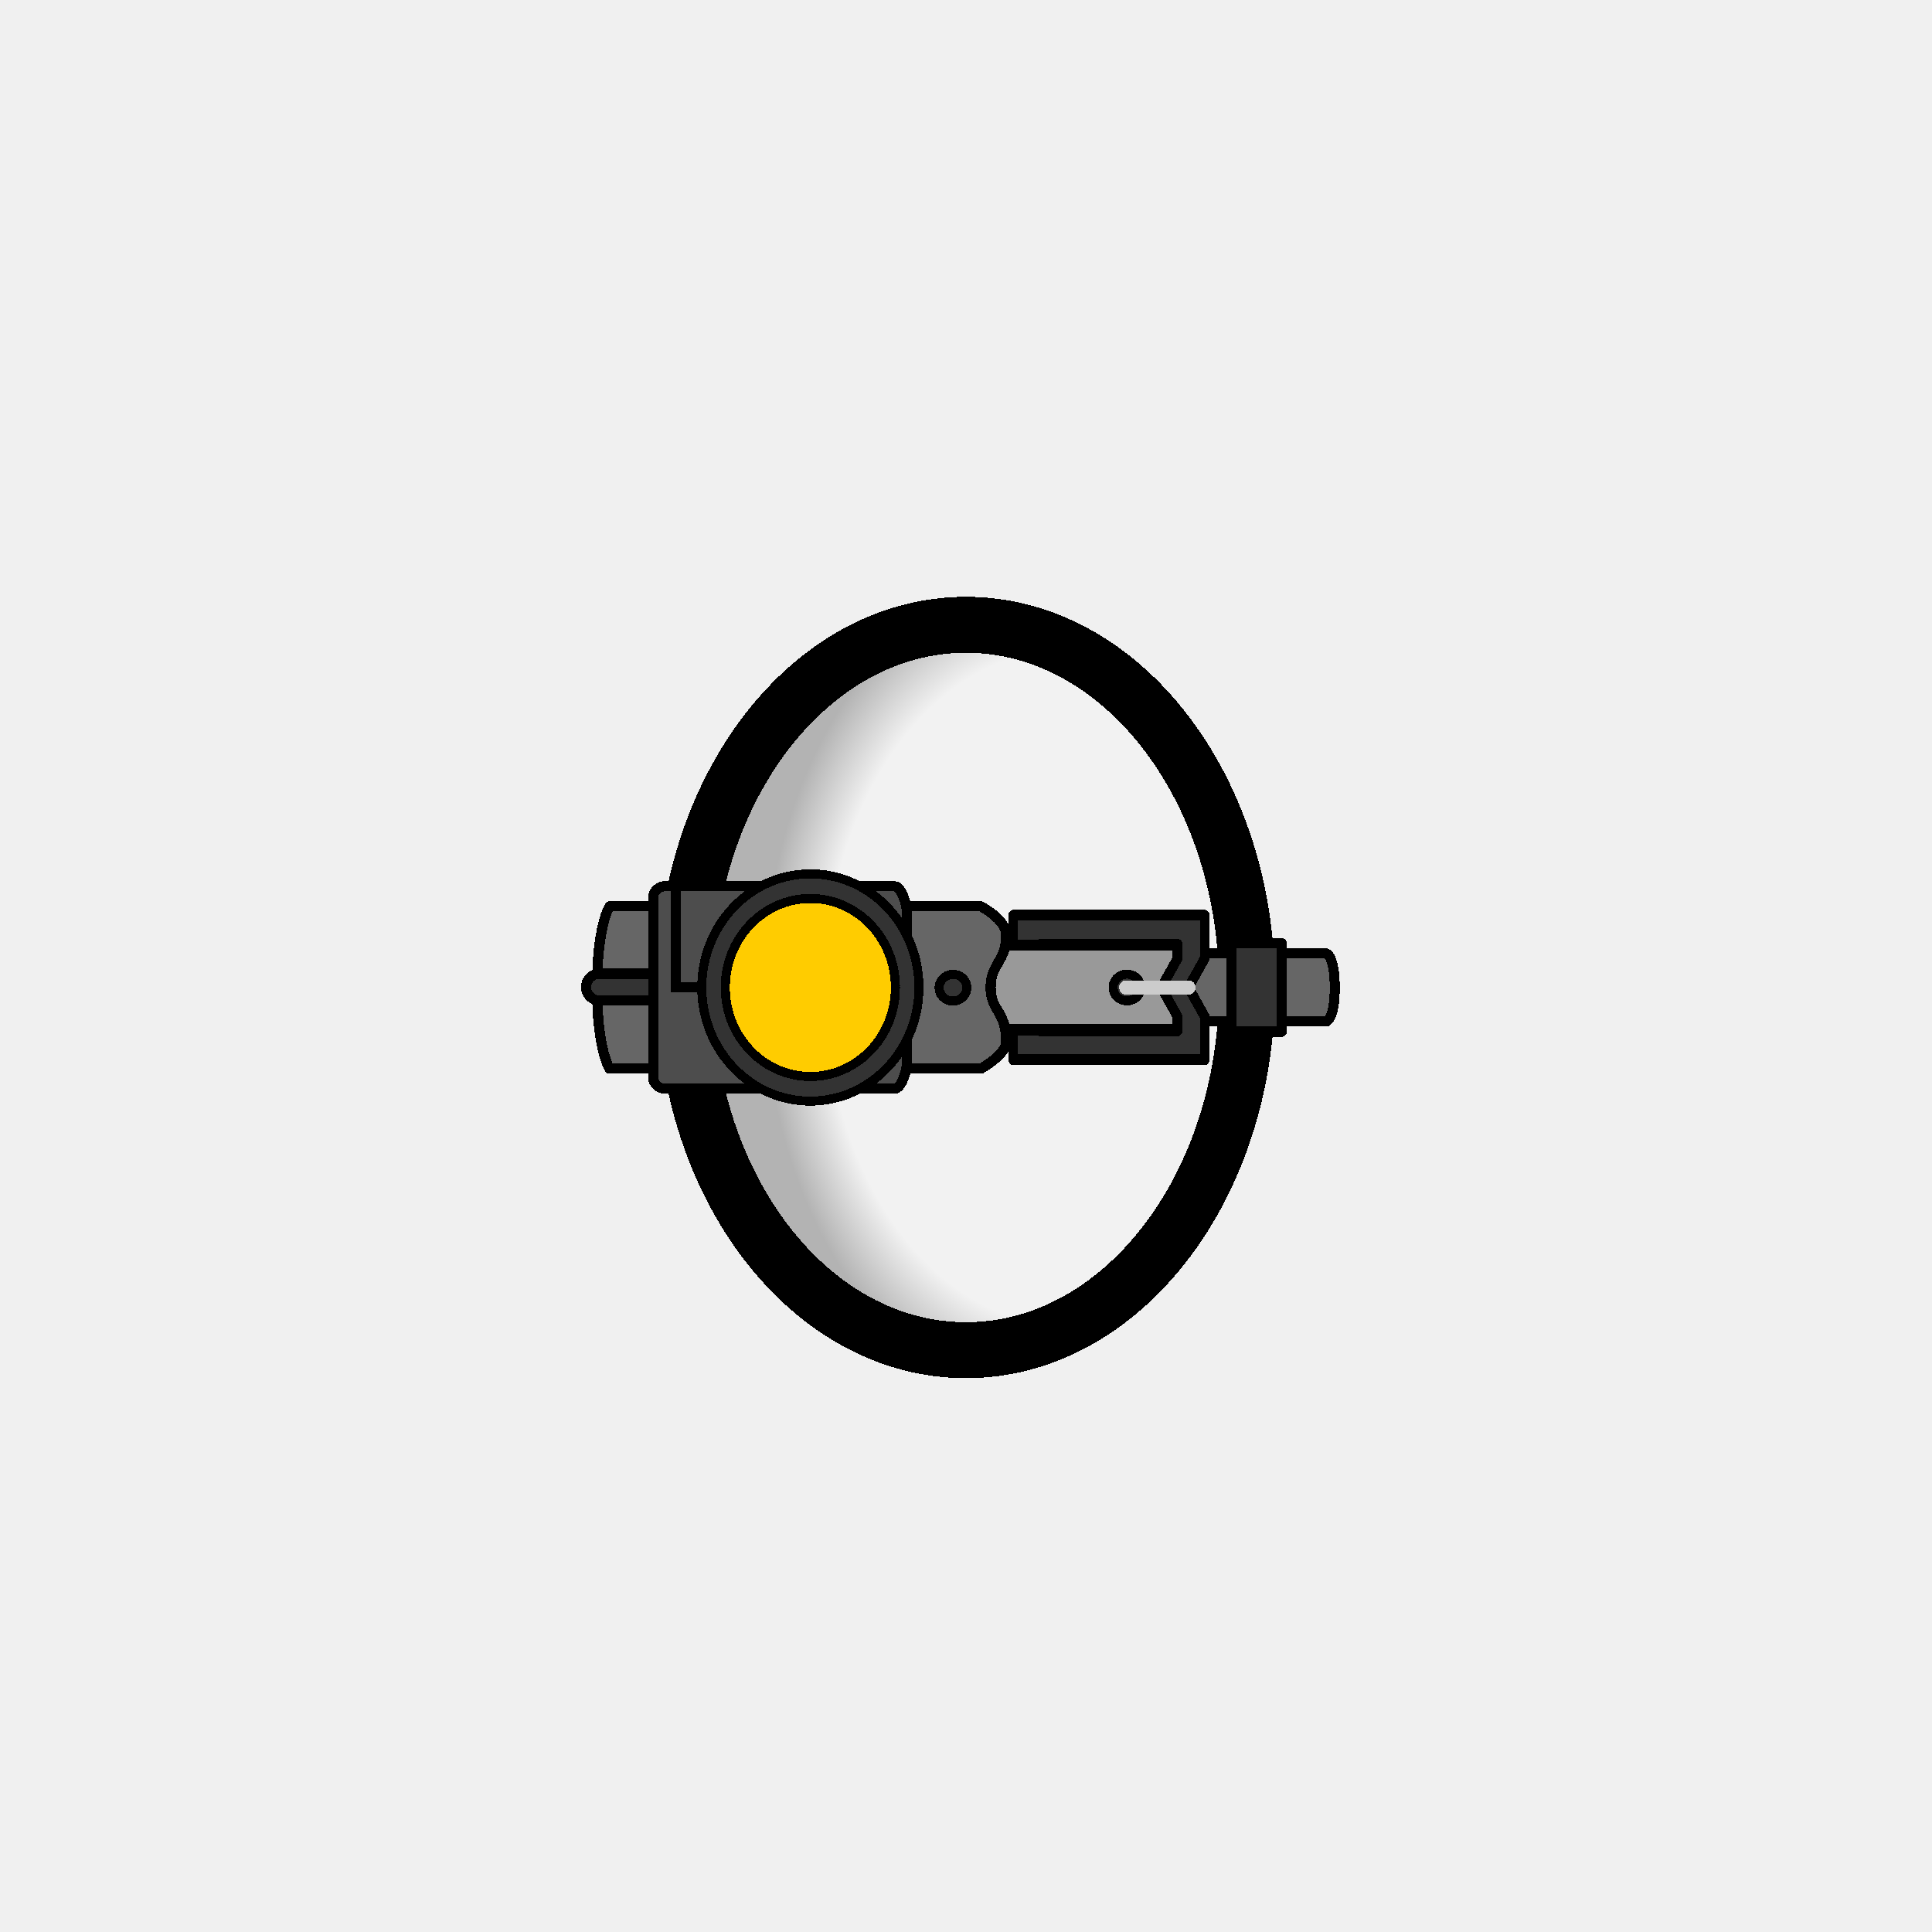
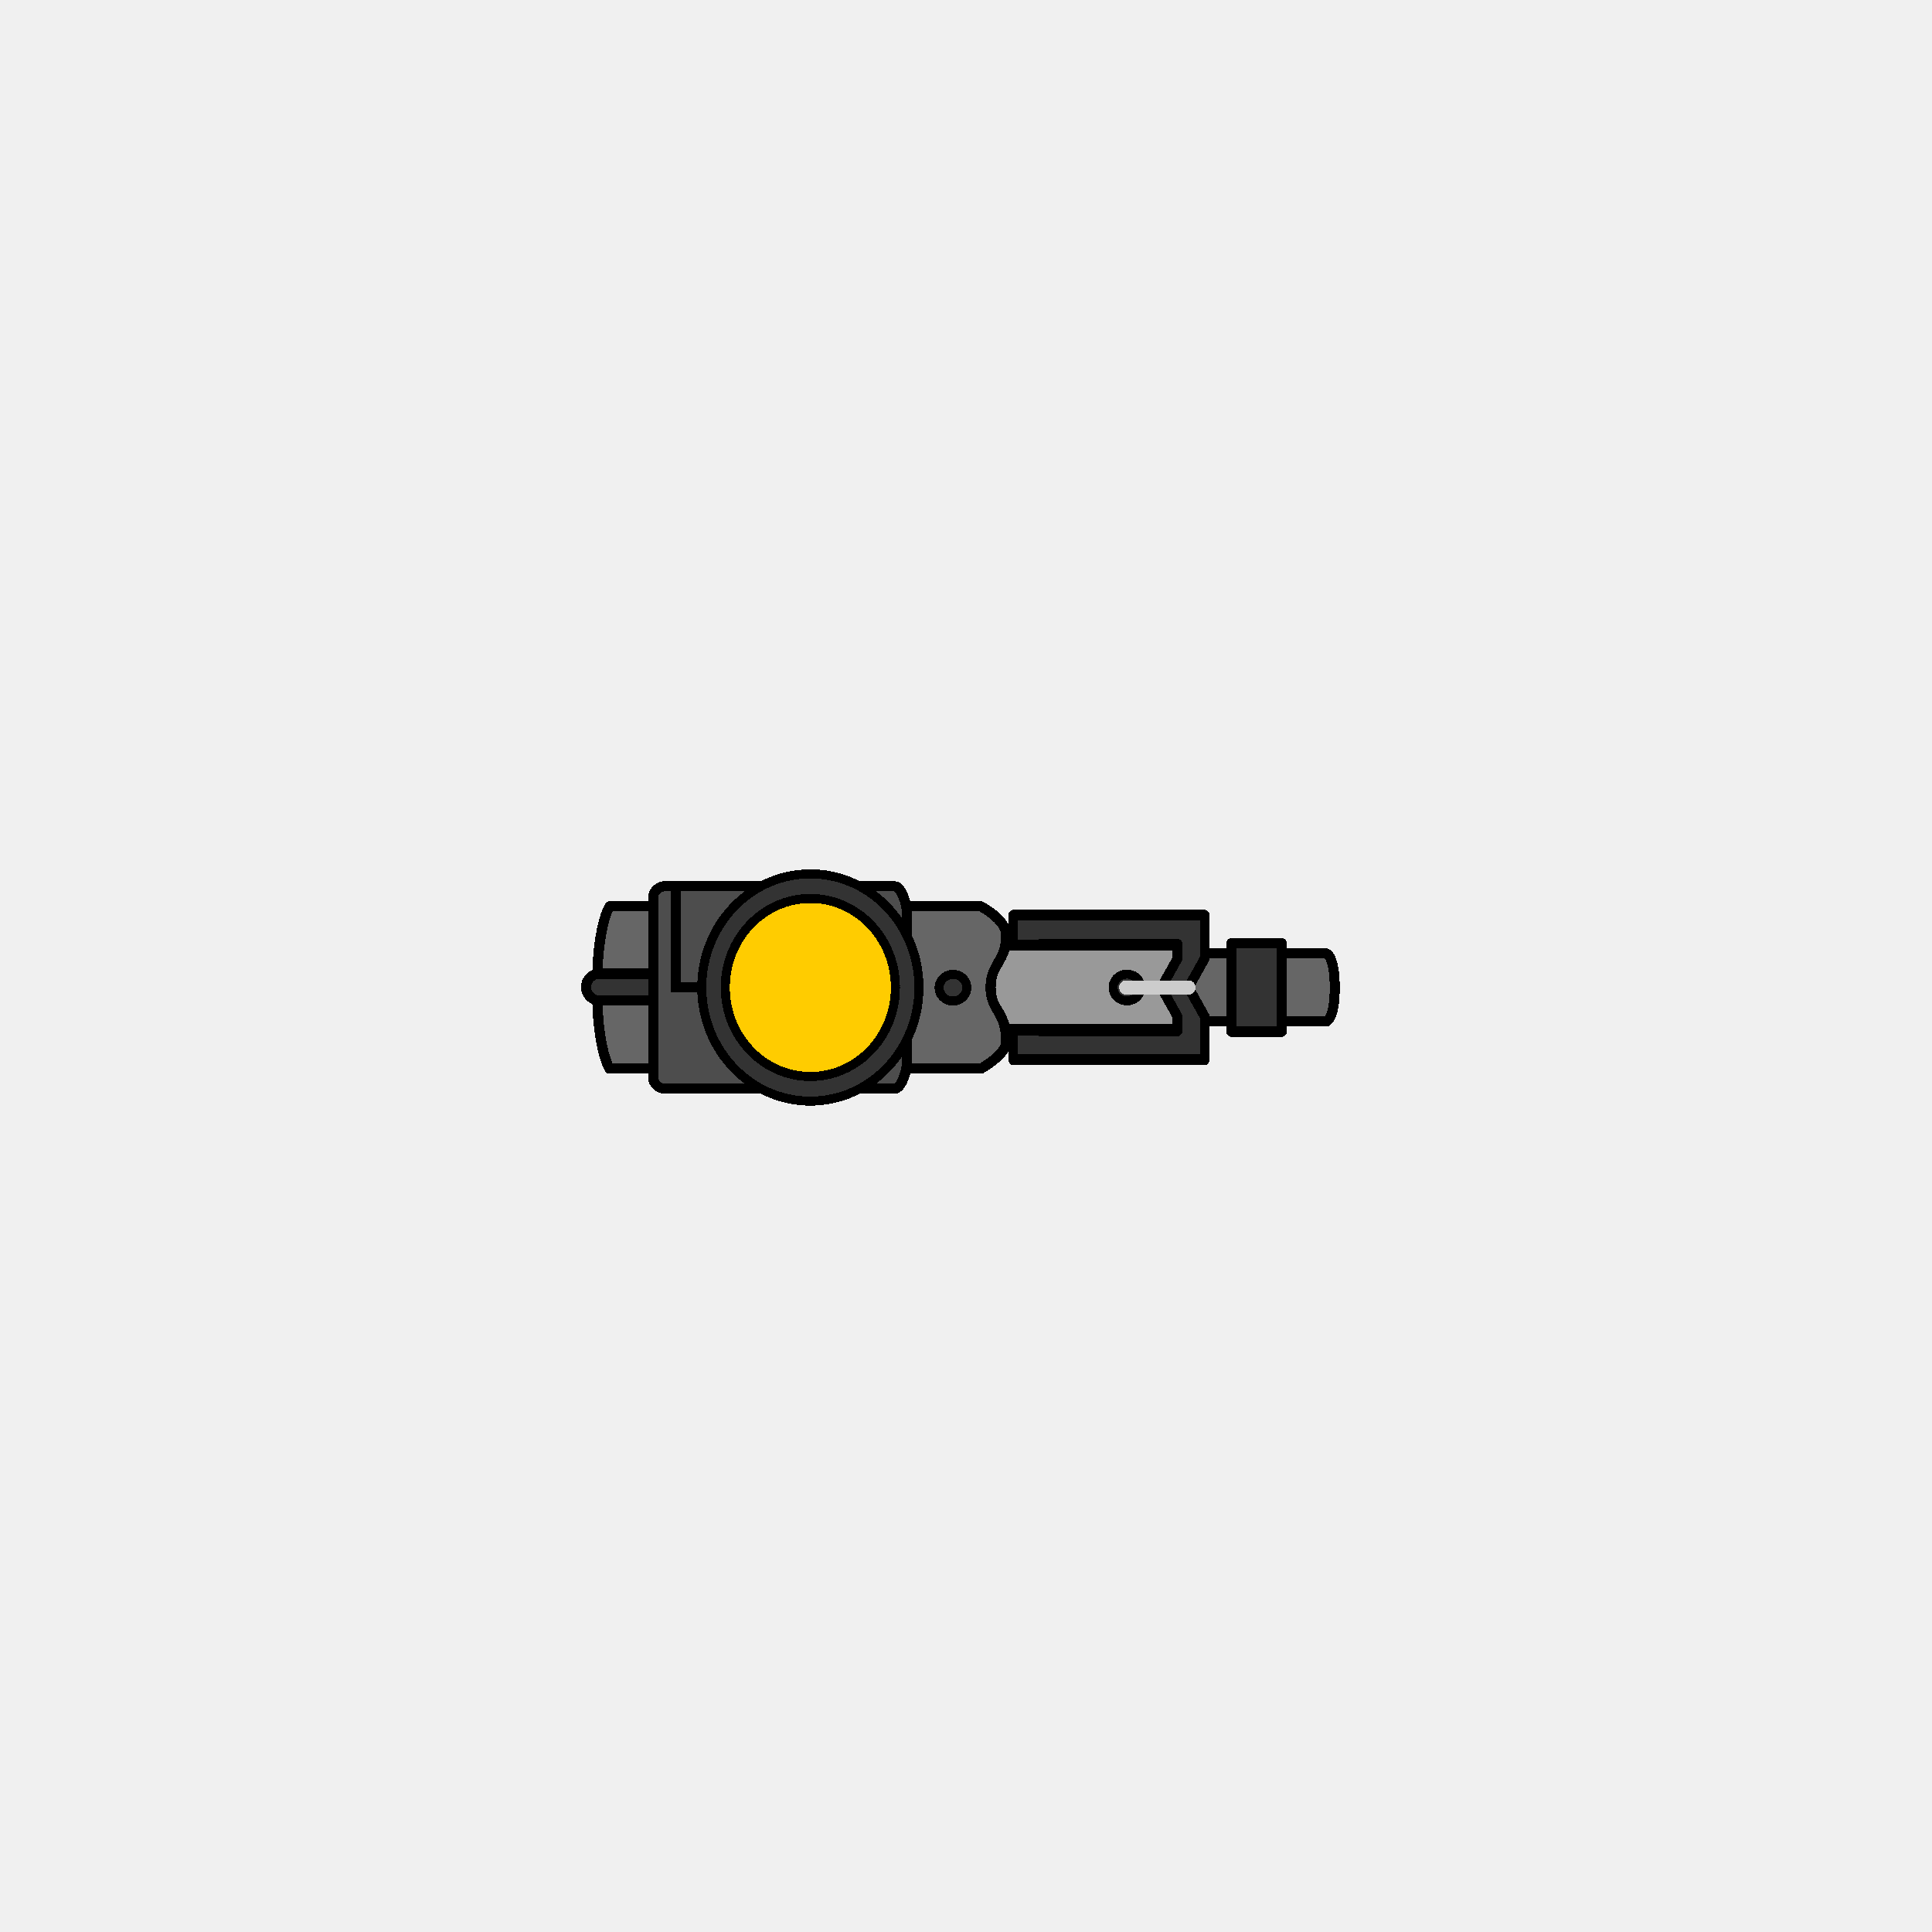
<svg xmlns="http://www.w3.org/2000/svg" xmlns:xlink="http://www.w3.org/1999/xlink" width="1280" height="1280" viewBox="0 0 338.667 338.667" version="1.1" id="svg5" shape-rendering="crispEdges">
  <defs id="defs2">
    <linearGradient id="linearGradient133751">
      <stop style="stop-color:#f2f2f2;stop-opacity:1" offset="0" id="stop133747" />
      <stop style="stop-color:#f2f2f2;stop-opacity:1" offset="0.782" id="stop246521" />
      <stop style="stop-color:#b3b3b3;stop-opacity:1" offset="1" id="stop133749" />
    </linearGradient>
    <radialGradient xlink:href="#linearGradient133751" id="radialGradient246293" gradientUnits="userSpaceOnUse" gradientTransform="matrix(-0.7815282,1.9043265e-6,8.5380687e-8,-1.336433,322.3017,432.7658)" cx="186.872" cy="194.298" fx="186.872" fy="194.298" r="54.159" />
    <radialGradient xlink:href="#linearGradient133751-7" id="radialGradient246293-4" gradientUnits="userSpaceOnUse" gradientTransform="matrix(-0.9868512,0,4.4420411e-6,-1.370296,357.3006,439.3447)" cx="172.198" cy="194.298" fx="172.198" fy="194.298" r="54.159" />
    <linearGradient id="linearGradient133751-7">
      <stop style="stop-color:#f2f2f2;stop-opacity:1" offset="0" id="stop133747-5" />
      <stop style="stop-color:#f2f2f2;stop-opacity:1" offset="0.8" id="stop246521-9" />
      <stop style="stop-color:#b3b3b3;stop-opacity:1" offset="1" id="stop133749-5" />
    </linearGradient>
  </defs>
-   <g id="layer1" style="display:inline">
+   <g id="layer1" style="display:none">
    <ellipse style="display:inline;mix-blend-mode:luminosity;fill:url(#radialGradient246293-4);fill-opacity:1;stroke:#000000;stroke-width:9.811;stroke-miterlimit:4;stroke-dasharray:none;stroke-opacity:1" id="path584-1" cx="169.333" cy="173.101" rx="49.254" ry="63.578" />
    <path style="display:inline;fill:#000000;stroke:none;stroke-width:0.265px;stroke-linecap:butt;stroke-linejoin:miter;stroke-opacity:1" d="m 136.826,167.773 -3.836,-2.381 c 0,0 6.14,25.526 34.131,14.058 -3.822,-14.262 -11.7,-19.984 -20.407,-19.984 -7.206,0 -9.888,6.621 -9.888,8.308 z m 65.014,0 3.836,-2.381 c 0,0 -6.14,25.526 -34.131,14.058 3.822,-14.262 11.7,-19.984 20.407,-19.984 7.206,0 9.888,6.621 9.888,8.308 z" id="path2267" transform="translate(6.4570312e-6,1.495756)" />
    <path style="display:inline;fill:#ffffff;stroke:#808080;stroke-width:0;stroke-linecap:round;stroke-linejoin:round;stroke-miterlimit:4;stroke-dasharray:none" id="path1191" transform="translate(4.768012,0.9599421)" d="m 153.524,174.622 c 0,3.142 -1.244,5.689 -2.778,5.689 -1.534,0 -2.778,-2.547 -2.778,-5.689 0,-3.142 1.244,-5.689 2.778,-5.689 1.534,0 2.778,2.547 2.778,5.689 z m 22.082,0 c 0,3.142 1.244,5.689 2.778,5.689 1.534,0 2.778,-2.547 2.778,-5.689 0,-3.142 -1.244,-5.689 -2.778,-5.689 -1.534,0 -2.778,2.547 -2.778,5.689 z" />
  </g>
  <g id="layer2" style="display:none">
    <ellipse style="mix-blend-mode:luminosity;fill:url(#radialGradient246293);fill-opacity:1;stroke:#000000;stroke-width:9.811;stroke-miterlimit:4;stroke-dasharray:none;stroke-opacity:1" id="path584" cx="169.333" cy="173.101" rx="49.254" ry="63.578" />
    <path style="display:inline;fill:none;stroke:#000000;stroke-width:3.969;stroke-linecap:round;stroke-linejoin:miter;stroke-miterlimit:4;stroke-dasharray:none;stroke-opacity:1" d="m 169.333,140.361 c 0,65.481 0,65.481 0,65.481" id="path1875" />
    <path style="fill:none;stroke:#000000;stroke-width:3.969;stroke-linecap:round;stroke-linejoin:miter;stroke-miterlimit:4;stroke-dasharray:none;stroke-opacity:1" d="m 144.638,173.101 c 24.167,0 24.167,0 49.391,0" id="path2880" />
  </g>
  <g id="layer3" style="display:inline">
    <path id="rect2432" style="fill:#666666;stroke:#000000;stroke-width:1.761;stroke-linecap:round;stroke-linejoin:round" d="m 106.533,167.14 h 126.002 c 0,0 1.439,0.449 1.439,5.96 0,5.511 -1.439,5.96 -1.439,5.96 H 106.533 c 0,0 -1.855,-0.67 -1.855,-5.96 0,-5.29 1.855,-5.96 1.855,-5.96 z" />
    <path id="rect5609" style="fill:#333333;stroke:#000000;stroke-width:1.696;stroke-linecap:round;stroke-linejoin:round;stroke-miterlimit:4;stroke-dasharray:none;stroke-opacity:1" d="m 272.786,173.834 2.844,-4.587 v -6.843 h -33.567 v 11.429 m 4.76,0 v -6.858 h 24.047 v 2.271 l -2.844,4.587 m 4.76,0 2.844,4.587 v 6.843 H 242.062 V 173.834 m 4.76,0 v 6.858 h 24.047 v -2.271 l -2.844,-4.587" transform="matrix(0.9993463,0,0,1.108504,-64.27935,-19.59565)" />
    <rect style="opacity:1;fill:#999999;stroke:#000000;stroke-width:1.949;stroke-linecap:round;stroke-linejoin:round;stroke-miterlimit:4;stroke-dasharray:none" id="rect5870" width="38.604" height="14.811" x="168.965" y="165.695" rx="0" ry="0" />
    <path id="rect1020" style="fill:#666666;stroke:#000000;stroke-width:1.786;stroke-linecap:round;stroke-linejoin:round;stroke-miterlimit:4;stroke-dasharray:none" d="m 106.859,158.871 h 65.08 c 0,0 4.445,2.3 4.445,5.047 0,4.712 -2.731,4.942 -2.731,9.182 0,4.239 2.731,3.958 2.731,9.543 0,2.226 -4.445,4.686 -4.445,4.686 h -65.08 c 0,0 -2.196,-3.281 -2.196,-14.229 0,-10.949 2.196,-14.229 2.196,-14.229 z" />
    <path style="fill:#333333;stroke:#000000;stroke-width:1.587;stroke-linecap:round;stroke-linejoin:round;stroke-miterlimit:4;stroke-dasharray:none;stroke-opacity:1" id="path5636" d="m 169.476,173.138 a 2.425,2.34 0 0 1 -2.415,2.34 2.425,2.34 0 0 1 -2.434,-2.321 2.425,2.34 0 0 1 2.396,-2.358 2.425,2.34 0 0 1 2.453,2.302" />
    <rect style="fill:#333333;stroke:#000000;stroke-width:1.786;stroke-linecap:round;stroke-linejoin:round;stroke-miterlimit:4;stroke-dasharray:none;stroke-opacity:1" id="rect5888" width="45.242" height="4.685" x="102.739" y="170.688" ry="2.343" />
    <path id="rect6155" style="fill:#4d4d4d;stroke:#000000;stroke-width:1.786;stroke-linecap:round;stroke-linejoin:round" d="m 116.603,155.356 h 40.226 c 1.17,0 2.113,3.178 2.113,4.308 v 26.922 c 0,1.129 -0.942,4.259 -2.113,4.259 h -40.226 c -1.17,0 -2.113,-0.909 -2.113,-2.039 v -31.412 c 0,-1.129 0.942,-2.039 2.113,-2.039 z" />
    <path style="fill:none;stroke:#000000;stroke-width:1.786;stroke-linecap:butt;stroke-linejoin:miter;stroke-miterlimit:4;stroke-dasharray:none;stroke-opacity:1" d="m 118.44,155.328 c 0,17.773 0,17.773 0,17.773 l 22.76,0.001" id="path6727" />
    <path style="fill:#333333;stroke:#000000;stroke-width:1.587;stroke-linecap:round;stroke-linejoin:round;stroke-miterlimit:4;stroke-dasharray:none;stroke-opacity:1" id="path6830" d="m 161.084,173.101 a 19.033,19.913 0 0 1 -18.957,19.913 19.033,19.913 0 0 1 -19.108,-19.755 19.033,19.913 0 0 1 18.805,-20.071 19.033,19.913 0 0 1 19.258,19.595" />
    <path style="display:inline;fill:#ffcc00;stroke:#000000;stroke-width:1.587;stroke-linecap:round;stroke-linejoin:round;stroke-miterlimit:4;stroke-dasharray:none;stroke-opacity:1" id="path6830-0" d="M 156.963,173.101 A 14.912,15.602 0 0 1 142.11,188.702 14.912,15.602 0 0 1 127.139,173.225 14.912,15.602 0 0 1 141.873,157.5 a 14.912,15.602 0 0 1 15.088,15.352" />
    <rect style="fill:#333333;stroke:#000000;stroke-width:1.786;stroke-linecap:round;stroke-linejoin:round;stroke-miterlimit:4;stroke-dasharray:none;stroke-opacity:1" id="rect7506" width="8.829" height="15.495" x="215.856" y="165.353" ry="0" />
    <path style="color:#000000;fill:#333333;stroke-width:1.786;stroke-linecap:round;stroke-linejoin:round;-inkscape-stroke:none" d="m 211.171,182.764 v -4.579 l -2.842,-5.084 2.842,-5.084 v -4.799 l -4.757,0.448 v 4.351 l -2.842,5.084 2.842,5.084 v 5.268 z" id="path9093" />
    <path style="color:#000000;fill:#000000;stroke-width:1.053;stroke-linecap:round;stroke-linejoin:round;-inkscape-stroke:none" d="m 210.322,161.373 v 6.376 l -2.715,4.856 c -0.17,0.304 -0.17,0.688 0,0.992 l 2.715,4.856 v 6.378 l 0.849,1.879 c 0.468,-4e-4 0.847,-0.421 0.847,-0.94 v -7.584 c 1.6e-4,-0.175 -0.044,-0.347 -0.127,-0.496 l -2.567,-4.59 2.567,-4.588 c 0.083,-0.149 0.127,-0.321 0.127,-0.496 v -7.586 c -3.5e-4,-0.519 -0.379,-0.939 -0.847,-0.94 z m -4.757,5.066 v 1.31 l -2.715,4.856 c -0.17,0.304 -0.17,0.688 0,0.992 l 2.715,4.856 v 1.31 l 0.847,1.881 c 0.468,8e-4 0.849,-0.42 0.849,-0.94 v -2.518 c -4.3e-4,-0.175 -0.045,-0.347 -0.129,-0.496 l -2.565,-4.59 2.565,-4.588 c 0.084,-0.149 0.128,-0.32 0.129,-0.496 v -2.518 c -3.6e-4,-0.52 -0.381,-0.94 -0.849,-0.94 z" id="path9095" />
    <path style="display:inline;fill:#333333;stroke:#000000;stroke-width:1.587;stroke-linecap:round;stroke-linejoin:round;stroke-miterlimit:4;stroke-dasharray:none;stroke-opacity:1" id="path5636-5" d="m 199.968,173.101 a 2.425,2.34 0 0 1 -2.415,2.34 2.425,2.34 0 0 1 -2.434,-2.321 2.425,2.34 0 0 1 2.396,-2.358 2.425,2.34 0 0 1 2.453,2.302" />
    <path style="fill:#cccccc;stroke:#cccccc;stroke-width:2.506;stroke-linecap:round;stroke-linejoin:miter;stroke-miterlimit:4;stroke-dasharray:none;stroke-opacity:1" d="m 197.426,173.101 10.902,-1e-5" id="path13493" />
  </g>
</svg>
